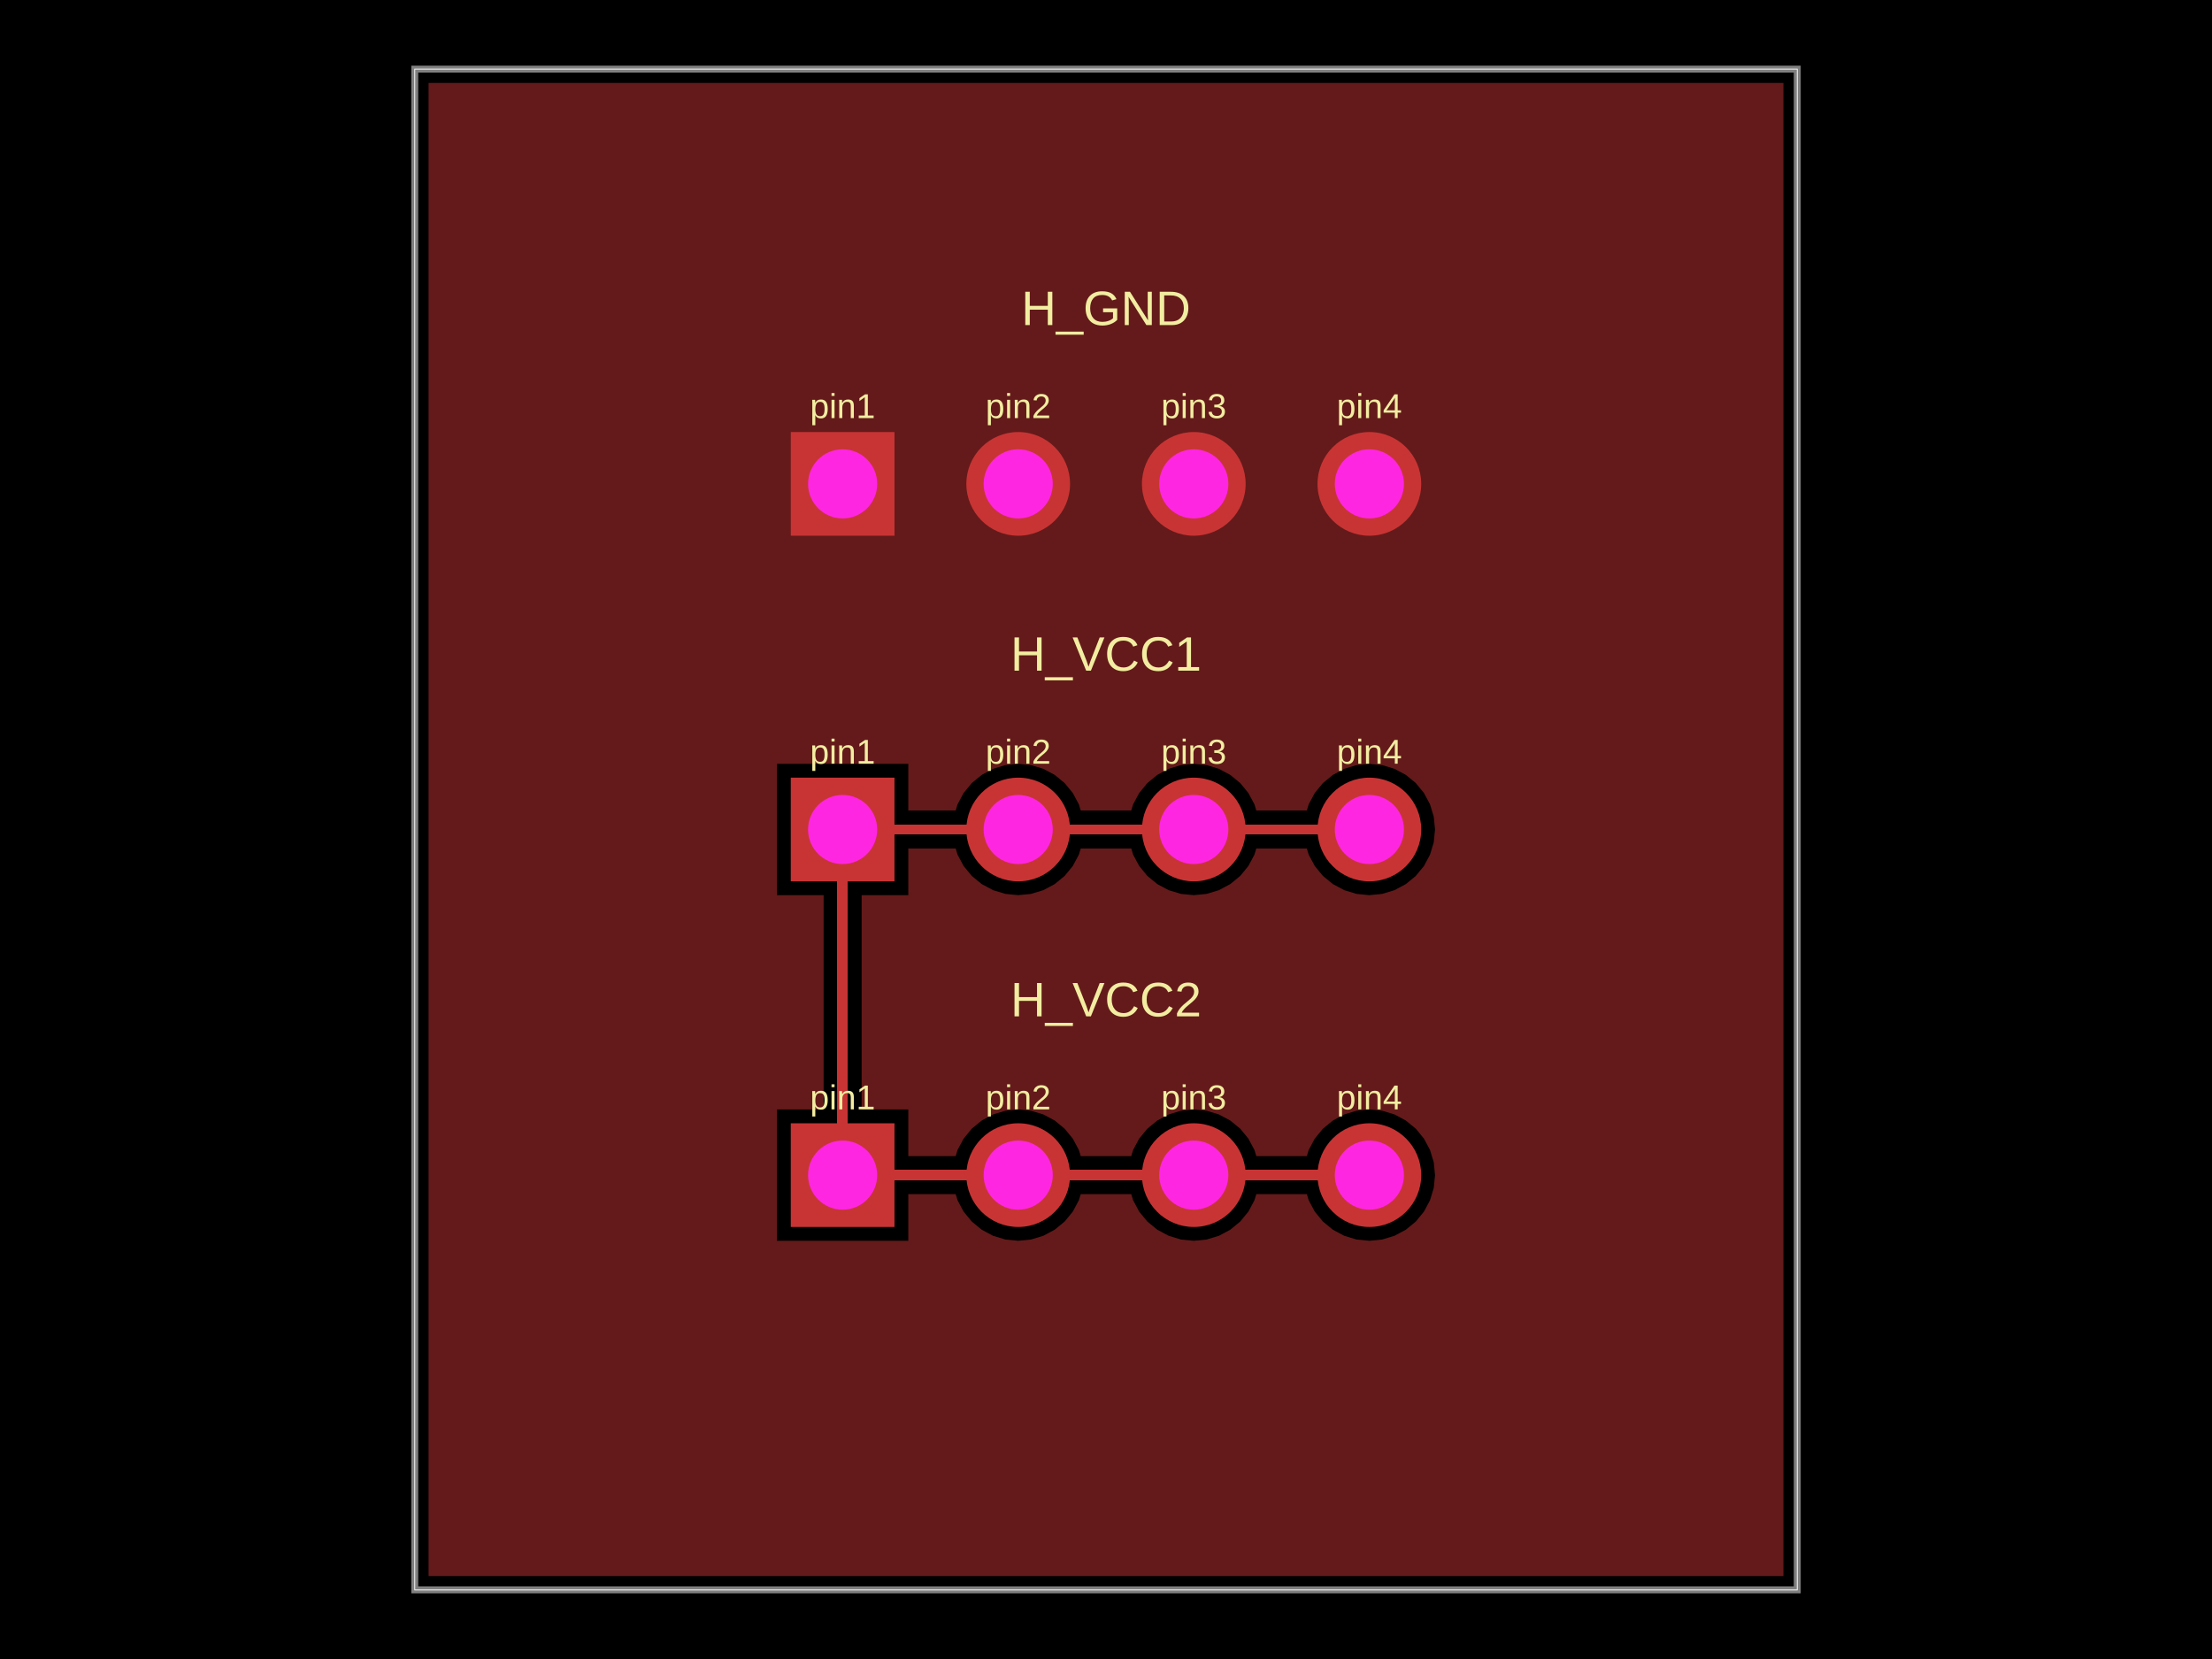
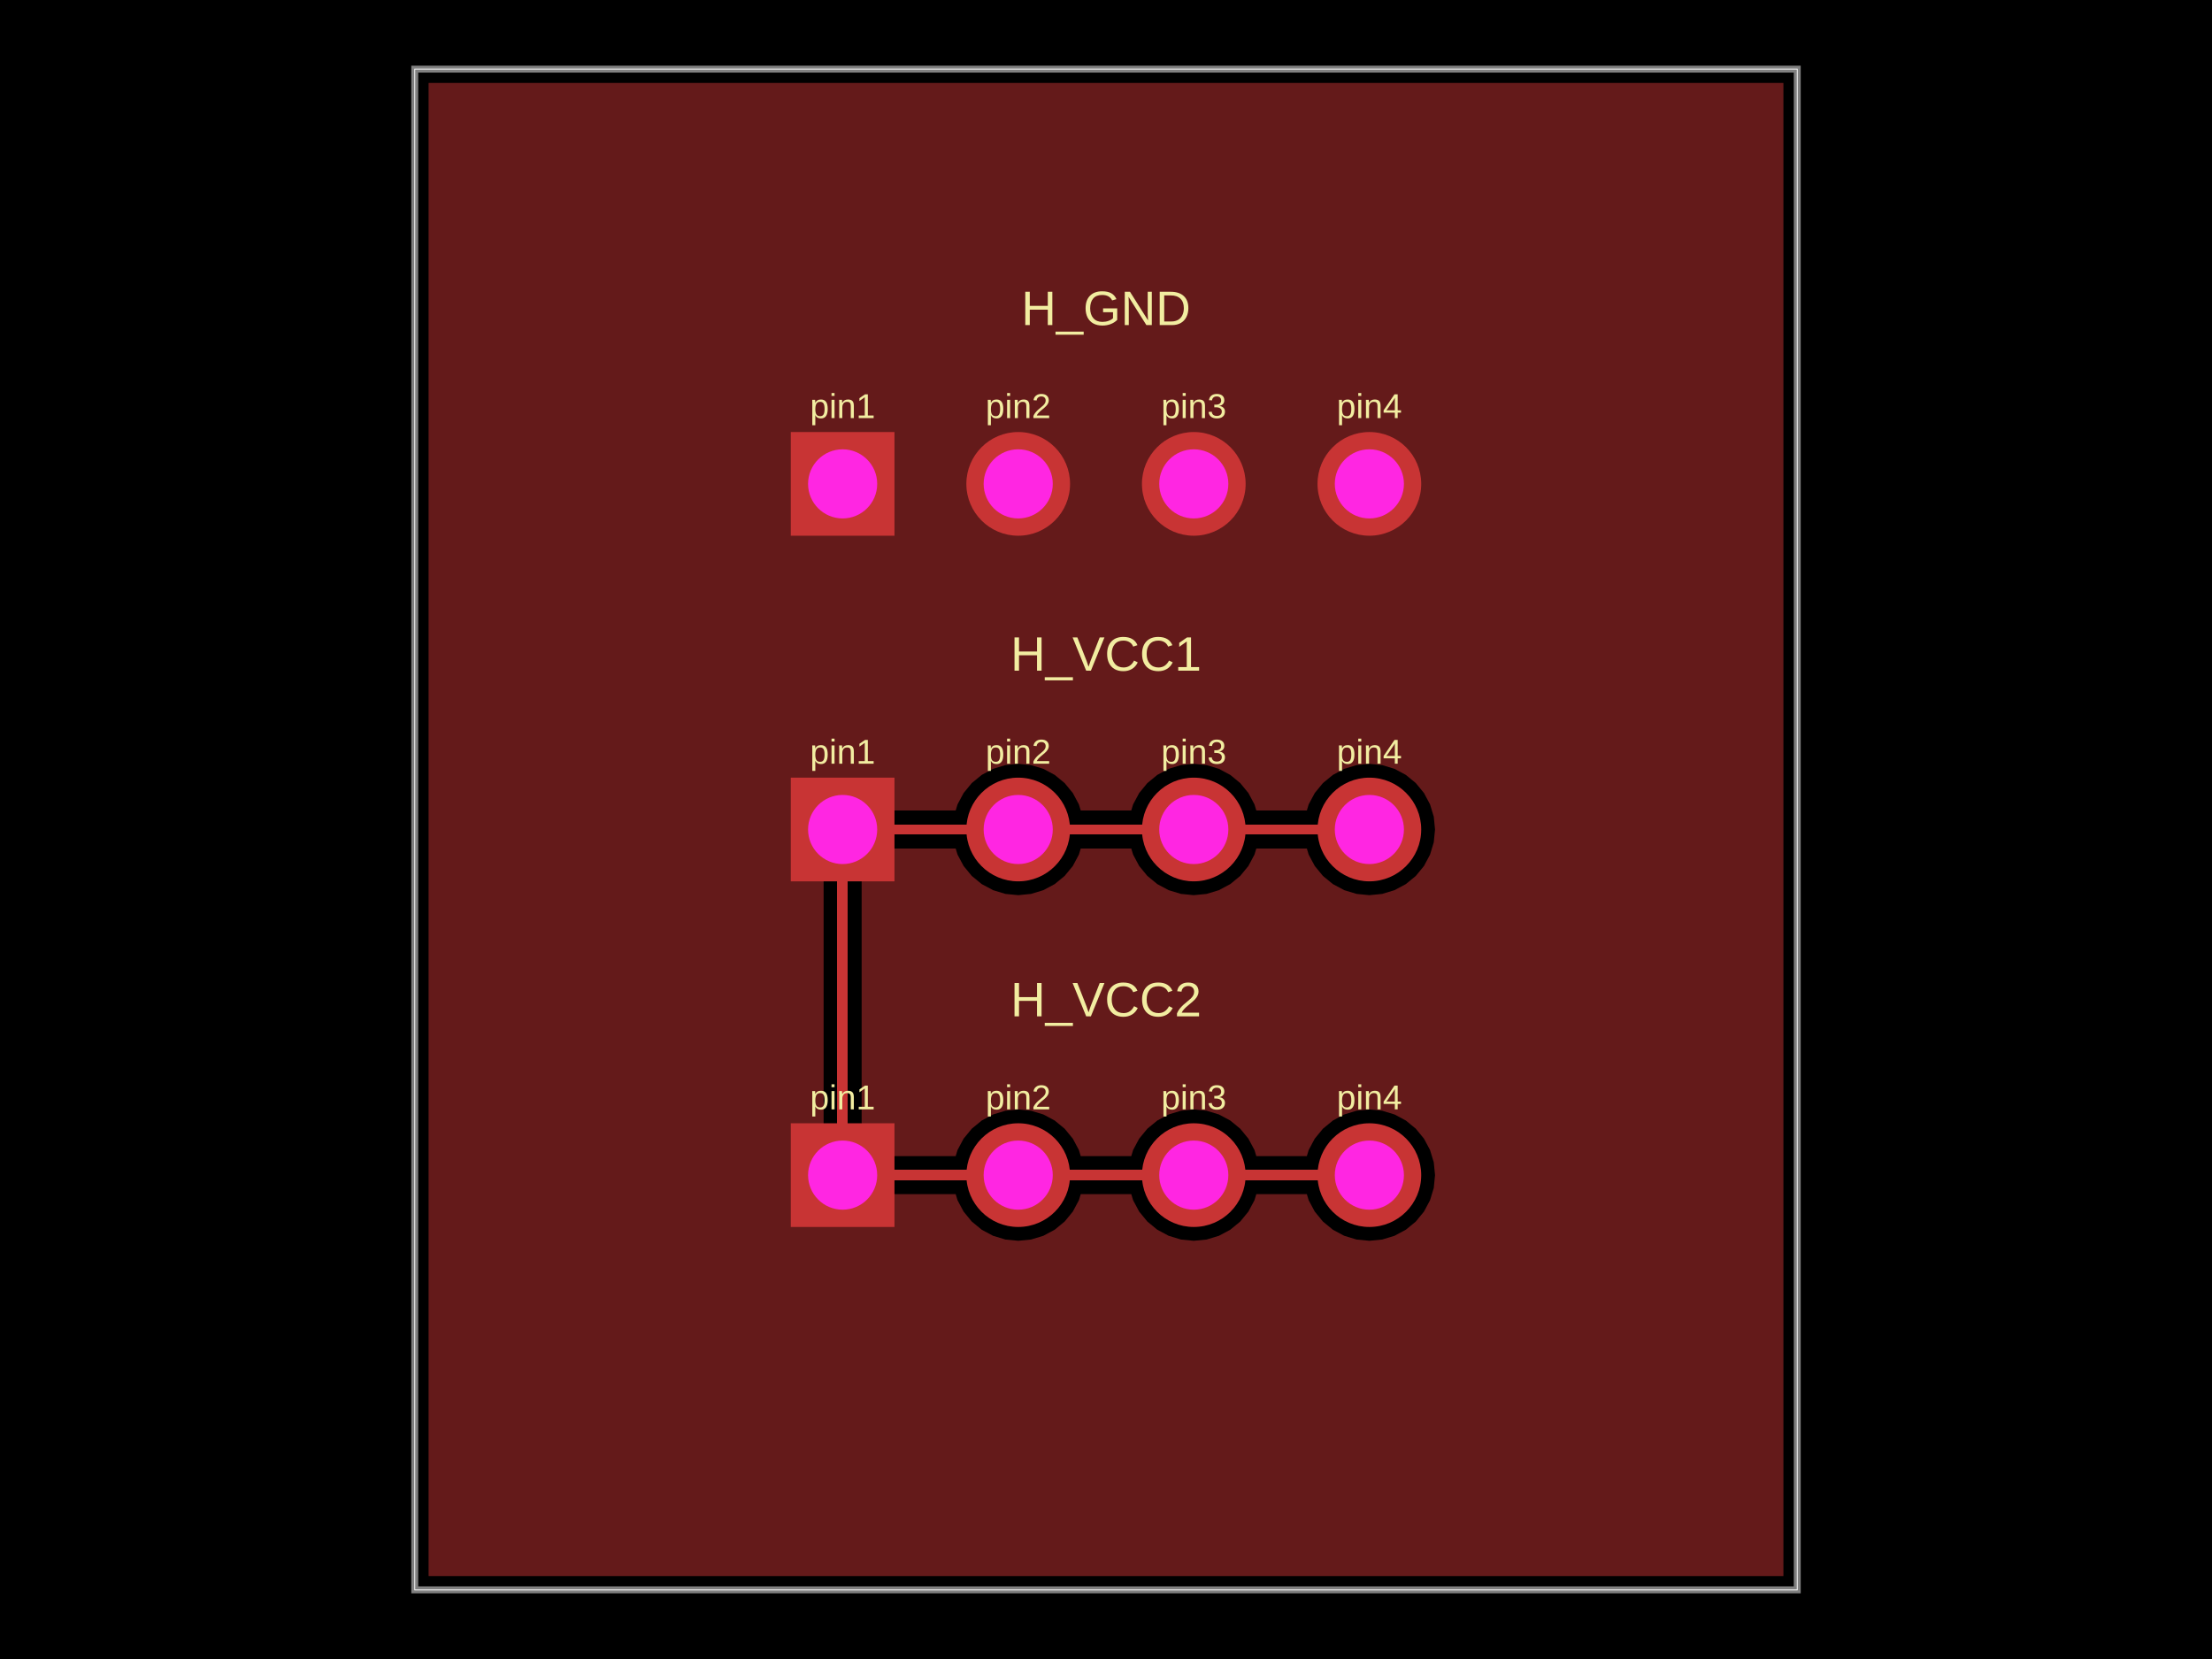
- <svg xmlns="http://www.w3.org/2000/svg" width="800" height="600" data-software-used-string="@tscircuit/core@0.0.1175">
+ <svg xmlns="http://www.w3.org/2000/svg" width="800" height="600" data-software-used-string="@tscircuit/core@0.0.1176">
  <style />
  <rect class="boundary" x="0" y="0" fill="#000" width="800" height="600" data-type="pcb_background" data-pcb-layer="global" />
  <rect class="pcb-boundary" fill="none" stroke="#fff" stroke-width="0.3" x="150" y="25" width="500" height="550" data-type="pcb_boundary" data-pcb-layer="global" />
  <path class="pcb-board" d="M 150 575 L 650 575 L 650 25 L 150 25 Z" fill="none" stroke="rgba(255, 255, 255, 0.5)" stroke-width="2.5" data-type="pcb_board" data-pcb-layer="board" />
  <path class="pcb-trace" stroke="rgb(200, 52, 52)" fill="none" d="M 368.25 300 L 304.75 300" stroke-width="3.75" stroke-linecap="round" stroke-linejoin="round" shape-rendering="crispEdges" data-type="pcb_trace" data-pcb-layer="top" />
  <path class="pcb-trace" stroke="rgb(200, 52, 52)" fill="none" d="M 304.75 300 L 304.75 300" stroke-width="3.75" stroke-linecap="round" stroke-linejoin="round" shape-rendering="crispEdges" data-type="pcb_trace" data-pcb-layer="top" />
  <path class="pcb-trace" stroke="rgb(200, 52, 52)" fill="none" d="M 368.25 425 L 304.75 425" stroke-width="3.75" stroke-linecap="round" stroke-linejoin="round" shape-rendering="crispEdges" data-type="pcb_trace" data-pcb-layer="top" />
  <path class="pcb-trace" stroke="rgb(200, 52, 52)" fill="none" d="M 304.75 425 L 304.75 425" stroke-width="3.75" stroke-linecap="round" stroke-linejoin="round" shape-rendering="crispEdges" data-type="pcb_trace" data-pcb-layer="top" />
  <path class="pcb-trace" stroke="rgb(200, 52, 52)" fill="none" d="M 431.75 300 L 368.25 300" stroke-width="3.75" stroke-linecap="round" stroke-linejoin="round" shape-rendering="crispEdges" data-type="pcb_trace" data-pcb-layer="top" />
  <path class="pcb-trace" stroke="rgb(200, 52, 52)" fill="none" d="M 368.25 300 L 368.25 300" stroke-width="3.75" stroke-linecap="round" stroke-linejoin="round" shape-rendering="crispEdges" data-type="pcb_trace" data-pcb-layer="top" />
  <path class="pcb-trace" stroke="rgb(200, 52, 52)" fill="none" d="M 431.75 425 L 368.25 425" stroke-width="3.75" stroke-linecap="round" stroke-linejoin="round" shape-rendering="crispEdges" data-type="pcb_trace" data-pcb-layer="top" />
  <path class="pcb-trace" stroke="rgb(200, 52, 52)" fill="none" d="M 368.25 425 L 368.25 425" stroke-width="3.75" stroke-linecap="round" stroke-linejoin="round" shape-rendering="crispEdges" data-type="pcb_trace" data-pcb-layer="top" />
  <path class="pcb-trace" stroke="rgb(200, 52, 52)" fill="none" d="M 495.25 300 L 431.75 300" stroke-width="3.75" stroke-linecap="round" stroke-linejoin="round" shape-rendering="crispEdges" data-type="pcb_trace" data-pcb-layer="top" />
  <path class="pcb-trace" stroke="rgb(200, 52, 52)" fill="none" d="M 431.75 300 L 431.75 300" stroke-width="3.75" stroke-linecap="round" stroke-linejoin="round" shape-rendering="crispEdges" data-type="pcb_trace" data-pcb-layer="top" />
  <path class="pcb-trace" stroke="rgb(200, 52, 52)" fill="none" d="M 495.25 425 L 431.75 425" stroke-width="3.75" stroke-linecap="round" stroke-linejoin="round" shape-rendering="crispEdges" data-type="pcb_trace" data-pcb-layer="top" />
  <path class="pcb-trace" stroke="rgb(200, 52, 52)" fill="none" d="M 431.75 425 L 431.75 425" stroke-width="3.75" stroke-linecap="round" stroke-linejoin="round" shape-rendering="crispEdges" data-type="pcb_trace" data-pcb-layer="top" />
  <path class="pcb-trace" stroke="rgb(200, 52, 52)" fill="none" d="M 304.75 425 L 304.75 300" stroke-width="3.75" stroke-linecap="round" stroke-linejoin="round" shape-rendering="crispEdges" data-type="pcb_trace" data-pcb-layer="top" />
  <path class="pcb-trace" stroke="rgb(200, 52, 52)" fill="none" d="M 304.75 300 L 304.75 300" stroke-width="3.75" stroke-linecap="round" stroke-linejoin="round" shape-rendering="crispEdges" data-type="pcb_trace" data-pcb-layer="top" />
  <path class="pcb-trace" stroke="rgb(200, 52, 52)" fill="none" d="M 304.75 175 L 304.75 175" stroke-width="3.75" stroke-linecap="round" stroke-linejoin="round" shape-rendering="crispEdges" data-type="pcb_trace" data-pcb-layer="top" />
  <path class="pcb-trace" stroke="rgb(200, 52, 52)" fill="none" d="M 368.25 175 L 368.25 175" stroke-width="3.75" stroke-linecap="round" stroke-linejoin="round" shape-rendering="crispEdges" data-type="pcb_trace" data-pcb-layer="top" />
  <path class="pcb-trace" stroke="rgb(200, 52, 52)" fill="none" d="M 431.75 175 L 431.75 175" stroke-width="3.75" stroke-linecap="round" stroke-linejoin="round" shape-rendering="crispEdges" data-type="pcb_trace" data-pcb-layer="top" />
-   <path class="pcb-copper-pour pcb-copper-pour-brep" d="M 155 570 L 155 30 L 645 30 L 645 570 L 155 570 Z M 297.875 323.75 L 297.875 401.25 L 281 401.25 L 281 448.75 L 328.5 448.75 L 328.5 431.875 L 345.636 431.875 L 346.308 434.089 L 348.503 438.195 L 351.456 441.794 L 355.055 444.747 L 359.161 446.942 L 363.617 448.294 L 368.25 448.75 L 372.883 448.294 L 377.339 446.942 L 381.445 444.747 L 385.044 441.794 L 387.997 438.195 L 390.192 434.089 L 390.864 431.875 L 409.136 431.875 L 409.808 434.089 L 412.003 438.195 L 414.956 441.794 L 418.555 444.747 L 422.661 446.942 L 427.117 448.294 L 431.75 448.75 L 436.383 448.294 L 440.839 446.942 L 444.945 444.747 L 448.544 441.794 L 451.497 438.195 L 453.692 434.089 L 454.364 431.875 L 472.636 431.875 L 473.308 434.089 L 475.503 438.195 L 478.456 441.794 L 482.055 444.747 L 486.161 446.942 L 490.617 448.294 L 495.25 448.75 L 499.883 448.294 L 504.339 446.942 L 508.445 444.747 L 512.044 441.794 L 514.997 438.195 L 517.192 434.089 L 518.544 429.633 L 519 425 L 518.544 420.367 L 517.192 415.911 L 514.997 411.805 L 512.044 408.206 L 508.445 405.253 L 504.339 403.058 L 499.883 401.706 L 495.25 401.25 L 490.617 401.706 L 486.161 403.058 L 482.055 405.253 L 478.456 408.206 L 475.503 411.805 L 473.308 415.911 L 472.636 418.125 L 454.364 418.125 L 453.692 415.911 L 451.497 411.805 L 448.544 408.206 L 444.945 405.253 L 440.839 403.058 L 436.383 401.706 L 431.75 401.25 L 427.117 401.706 L 422.661 403.058 L 418.555 405.253 L 414.956 408.206 L 412.003 411.805 L 409.808 415.911 L 409.136 418.125 L 390.864 418.125 L 390.192 415.911 L 387.997 411.805 L 385.044 408.206 L 381.445 405.253 L 377.339 403.058 L 372.883 401.706 L 368.25 401.25 L 363.617 401.706 L 359.161 403.058 L 355.055 405.253 L 351.456 408.206 L 348.503 411.805 L 346.308 415.911 L 345.636 418.125 L 328.5 418.125 L 328.5 401.25 L 311.625 401.25 L 311.625 323.75 L 328.5 323.75 L 328.5 306.875 L 345.636 306.875 L 346.308 309.089 L 348.503 313.195 L 351.456 316.794 L 355.055 319.747 L 359.161 321.942 L 363.617 323.294 L 368.25 323.75 L 372.883 323.294 L 377.339 321.942 L 381.445 319.747 L 385.044 316.794 L 387.997 313.195 L 390.192 309.089 L 390.864 306.875 L 409.136 306.875 L 409.808 309.089 L 412.003 313.195 L 414.956 316.794 L 418.555 319.747 L 422.661 321.942 L 427.117 323.294 L 431.75 323.75 L 436.383 323.294 L 440.839 321.942 L 444.945 319.747 L 448.544 316.794 L 451.497 313.195 L 453.692 309.089 L 454.364 306.875 L 472.636 306.875 L 473.308 309.089 L 475.503 313.195 L 478.456 316.794 L 482.055 319.747 L 486.161 321.942 L 490.617 323.294 L 495.25 323.75 L 499.883 323.294 L 504.339 321.942 L 508.445 319.747 L 512.044 316.794 L 514.997 313.195 L 517.192 309.089 L 518.544 304.633 L 519 300 L 518.544 295.367 L 517.192 290.911 L 514.997 286.805 L 512.044 283.206 L 508.445 280.253 L 504.339 278.058 L 499.883 276.706 L 495.25 276.25 L 490.617 276.706 L 486.161 278.058 L 482.055 280.253 L 478.456 283.206 L 475.503 286.805 L 473.308 290.911 L 472.636 293.125 L 454.364 293.125 L 453.692 290.911 L 451.497 286.805 L 448.544 283.206 L 444.945 280.253 L 440.839 278.058 L 436.383 276.706 L 431.75 276.25 L 427.117 276.706 L 422.661 278.058 L 418.555 280.253 L 414.956 283.206 L 412.003 286.805 L 409.808 290.911 L 409.136 293.125 L 390.864 293.125 L 390.192 290.911 L 387.997 286.805 L 385.044 283.206 L 381.445 280.253 L 377.339 278.058 L 372.883 276.706 L 368.25 276.25 L 363.617 276.706 L 359.161 278.058 L 355.055 280.253 L 351.456 283.206 L 348.503 286.805 L 346.308 290.911 L 345.636 293.125 L 328.5 293.125 L 328.5 276.25 L 281 276.25 L 281 323.75 L 297.875 323.75 Z" fill="rgb(200, 52, 52)" fill-rule="evenodd" fill-opacity="0.5" data-type="pcb_copper_pour" data-pcb-layer="top" />
+   <path class="pcb-copper-pour pcb-copper-pour-brep" d="M 155 570 L 155 30 L 645 30 L 645 570 L 155 570 Z M 297.875 425 L 298.007 426.341 L 298.398 427.631 L 299.034 428.82 L 299.889 429.861 L 300.93 430.716 L 302.119 431.352 L 303.409 431.743 L 304.75 431.875 L 345.636 431.875 L 346.308 434.089 L 348.503 438.195 L 351.456 441.794 L 355.055 444.747 L 359.161 446.942 L 363.617 448.294 L 368.25 448.75 L 372.883 448.294 L 377.339 446.942 L 381.445 444.747 L 385.044 441.794 L 387.997 438.195 L 390.192 434.089 L 390.864 431.875 L 409.136 431.875 L 409.808 434.089 L 412.003 438.195 L 414.956 441.794 L 418.555 444.747 L 422.661 446.942 L 427.117 448.294 L 431.75 448.75 L 436.383 448.294 L 440.839 446.942 L 444.945 444.747 L 448.544 441.794 L 451.497 438.195 L 453.692 434.089 L 454.364 431.875 L 472.636 431.875 L 473.308 434.089 L 475.503 438.195 L 478.456 441.794 L 482.055 444.747 L 486.161 446.942 L 490.617 448.294 L 495.25 448.75 L 499.883 448.294 L 504.339 446.942 L 508.445 444.747 L 512.044 441.794 L 514.997 438.195 L 517.192 434.089 L 518.544 429.633 L 519 425 L 518.544 420.367 L 517.192 415.911 L 514.997 411.805 L 512.044 408.206 L 508.445 405.253 L 504.339 403.058 L 499.883 401.706 L 495.25 401.25 L 490.617 401.706 L 486.161 403.058 L 482.055 405.253 L 478.456 408.206 L 475.503 411.805 L 473.308 415.911 L 472.636 418.125 L 454.364 418.125 L 453.692 415.911 L 451.497 411.805 L 448.544 408.206 L 444.945 405.253 L 440.839 403.058 L 436.383 401.706 L 431.75 401.25 L 427.117 401.706 L 422.661 403.058 L 418.555 405.253 L 414.956 408.206 L 412.003 411.805 L 409.808 415.911 L 409.136 418.125 L 390.864 418.125 L 390.192 415.911 L 387.997 411.805 L 385.044 408.206 L 381.445 405.253 L 377.339 403.058 L 372.883 401.706 L 368.25 401.25 L 363.617 401.706 L 359.161 403.058 L 355.055 405.253 L 351.456 408.206 L 348.503 411.805 L 346.308 415.911 L 345.636 418.125 L 311.625 418.125 L 311.625 306.875 L 345.636 306.875 L 346.308 309.089 L 348.503 313.195 L 351.456 316.794 L 355.055 319.747 L 359.161 321.942 L 363.617 323.294 L 368.25 323.75 L 372.883 323.294 L 377.339 321.942 L 381.445 319.747 L 385.044 316.794 L 387.997 313.195 L 390.192 309.089 L 390.864 306.875 L 409.136 306.875 L 409.808 309.089 L 412.003 313.195 L 414.956 316.794 L 418.555 319.747 L 422.661 321.942 L 427.117 323.294 L 431.75 323.75 L 436.383 323.294 L 440.839 321.942 L 444.945 319.747 L 448.544 316.794 L 451.497 313.195 L 453.692 309.089 L 454.364 306.875 L 472.636 306.875 L 473.308 309.089 L 475.503 313.195 L 478.456 316.794 L 482.055 319.747 L 486.161 321.942 L 490.617 323.294 L 495.25 323.75 L 499.883 323.294 L 504.339 321.942 L 508.445 319.747 L 512.044 316.794 L 514.997 313.195 L 517.192 309.089 L 518.544 304.633 L 519 300 L 518.544 295.367 L 517.192 290.911 L 514.997 286.805 L 512.044 283.206 L 508.445 280.253 L 504.339 278.058 L 499.883 276.706 L 495.25 276.25 L 490.617 276.706 L 486.161 278.058 L 482.055 280.253 L 478.456 283.206 L 475.503 286.805 L 473.308 290.911 L 472.636 293.125 L 454.364 293.125 L 453.692 290.911 L 451.497 286.805 L 448.544 283.206 L 444.945 280.253 L 440.839 278.058 L 436.383 276.706 L 431.75 276.25 L 427.117 276.706 L 422.661 278.058 L 418.555 280.253 L 414.956 283.206 L 412.003 286.805 L 409.808 290.911 L 409.136 293.125 L 390.864 293.125 L 390.192 290.911 L 387.997 286.805 L 385.044 283.206 L 381.445 280.253 L 377.339 278.058 L 372.883 276.706 L 368.25 276.25 L 363.617 276.706 L 359.161 278.058 L 355.055 280.253 L 351.456 283.206 L 348.503 286.805 L 346.308 290.911 L 345.636 293.125 L 304.75 293.125 L 303.409 293.257 L 302.119 293.648 L 300.93 294.284 L 299.889 295.139 L 299.034 296.18 L 298.398 297.369 L 298.007 298.659 L 297.875 300 L 297.875 425 Z" fill="rgb(200, 52, 52)" fill-rule="evenodd" fill-opacity="0.5" data-type="pcb_copper_pour" data-pcb-layer="top" />
  <text x="0" y="0" dx="0" dy="0" fill="#f2eda1" font-family="Arial, sans-serif" font-size="12.5" text-anchor="middle" dominant-baseline="central" transform="matrix(1,0,0,1,304.75,146.875)" class="pcb-silkscreen-text pcb-silkscreen-top" data-pcb-silkscreen-text-id="pcb_component_0" stroke="none" data-type="pcb_silkscreen_text" data-pcb-layer="top">pin1</text>
  <text x="0" y="0" dx="0" dy="0" fill="#f2eda1" font-family="Arial, sans-serif" font-size="12.5" text-anchor="middle" dominant-baseline="central" transform="matrix(1,0,0,1,368.25,146.875)" class="pcb-silkscreen-text pcb-silkscreen-top" data-pcb-silkscreen-text-id="pcb_component_0" stroke="none" data-type="pcb_silkscreen_text" data-pcb-layer="top">pin2</text>
  <text x="0" y="0" dx="0" dy="0" fill="#f2eda1" font-family="Arial, sans-serif" font-size="12.5" text-anchor="middle" dominant-baseline="central" transform="matrix(1,0,0,1,431.75,146.875)" class="pcb-silkscreen-text pcb-silkscreen-top" data-pcb-silkscreen-text-id="pcb_component_0" stroke="none" data-type="pcb_silkscreen_text" data-pcb-layer="top">pin3</text>
  <text x="0" y="0" dx="0" dy="0" fill="#f2eda1" font-family="Arial, sans-serif" font-size="12.5" text-anchor="middle" dominant-baseline="central" transform="matrix(1,0,0,1,495.25,146.875)" class="pcb-silkscreen-text pcb-silkscreen-top" data-pcb-silkscreen-text-id="pcb_component_0" stroke="none" data-type="pcb_silkscreen_text" data-pcb-layer="top">pin4</text>
  <text x="0" y="0" dx="0" dy="0" fill="#f2eda1" font-family="Arial, sans-serif" font-size="17.5" text-anchor="middle" dominant-baseline="central" transform="matrix(1,0,0,1,400,111.5)" class="pcb-silkscreen-text pcb-silkscreen-top" data-pcb-silkscreen-text-id="pcb_component_0" stroke="none" data-type="pcb_silkscreen_text" data-pcb-layer="top">H_GND</text>
  <text x="0" y="0" dx="0" dy="0" fill="#f2eda1" font-family="Arial, sans-serif" font-size="12.5" text-anchor="middle" dominant-baseline="central" transform="matrix(1,0,0,1,304.75,271.875)" class="pcb-silkscreen-text pcb-silkscreen-top" data-pcb-silkscreen-text-id="pcb_component_1" stroke="none" data-type="pcb_silkscreen_text" data-pcb-layer="top">pin1</text>
  <text x="0" y="0" dx="0" dy="0" fill="#f2eda1" font-family="Arial, sans-serif" font-size="12.5" text-anchor="middle" dominant-baseline="central" transform="matrix(1,0,0,1,368.25,271.875)" class="pcb-silkscreen-text pcb-silkscreen-top" data-pcb-silkscreen-text-id="pcb_component_1" stroke="none" data-type="pcb_silkscreen_text" data-pcb-layer="top">pin2</text>
  <text x="0" y="0" dx="0" dy="0" fill="#f2eda1" font-family="Arial, sans-serif" font-size="12.5" text-anchor="middle" dominant-baseline="central" transform="matrix(1,0,0,1,431.75,271.875)" class="pcb-silkscreen-text pcb-silkscreen-top" data-pcb-silkscreen-text-id="pcb_component_1" stroke="none" data-type="pcb_silkscreen_text" data-pcb-layer="top">pin3</text>
  <text x="0" y="0" dx="0" dy="0" fill="#f2eda1" font-family="Arial, sans-serif" font-size="12.5" text-anchor="middle" dominant-baseline="central" transform="matrix(1,0,0,1,495.25,271.875)" class="pcb-silkscreen-text pcb-silkscreen-top" data-pcb-silkscreen-text-id="pcb_component_1" stroke="none" data-type="pcb_silkscreen_text" data-pcb-layer="top">pin4</text>
  <text x="0" y="0" dx="0" dy="0" fill="#f2eda1" font-family="Arial, sans-serif" font-size="17.5" text-anchor="middle" dominant-baseline="central" transform="matrix(1,0,0,1,400,236.5)" class="pcb-silkscreen-text pcb-silkscreen-top" data-pcb-silkscreen-text-id="pcb_component_1" stroke="none" data-type="pcb_silkscreen_text" data-pcb-layer="top">H_VCC1</text>
  <text x="0" y="0" dx="0" dy="0" fill="#f2eda1" font-family="Arial, sans-serif" font-size="12.5" text-anchor="middle" dominant-baseline="central" transform="matrix(1,0,0,1,304.75,396.875)" class="pcb-silkscreen-text pcb-silkscreen-top" data-pcb-silkscreen-text-id="pcb_component_2" stroke="none" data-type="pcb_silkscreen_text" data-pcb-layer="top">pin1</text>
  <text x="0" y="0" dx="0" dy="0" fill="#f2eda1" font-family="Arial, sans-serif" font-size="12.5" text-anchor="middle" dominant-baseline="central" transform="matrix(1,0,0,1,368.25,396.875)" class="pcb-silkscreen-text pcb-silkscreen-top" data-pcb-silkscreen-text-id="pcb_component_2" stroke="none" data-type="pcb_silkscreen_text" data-pcb-layer="top">pin2</text>
  <text x="0" y="0" dx="0" dy="0" fill="#f2eda1" font-family="Arial, sans-serif" font-size="12.5" text-anchor="middle" dominant-baseline="central" transform="matrix(1,0,0,1,431.75,396.875)" class="pcb-silkscreen-text pcb-silkscreen-top" data-pcb-silkscreen-text-id="pcb_component_2" stroke="none" data-type="pcb_silkscreen_text" data-pcb-layer="top">pin3</text>
  <text x="0" y="0" dx="0" dy="0" fill="#f2eda1" font-family="Arial, sans-serif" font-size="12.5" text-anchor="middle" dominant-baseline="central" transform="matrix(1,0,0,1,495.25,396.875)" class="pcb-silkscreen-text pcb-silkscreen-top" data-pcb-silkscreen-text-id="pcb_component_2" stroke="none" data-type="pcb_silkscreen_text" data-pcb-layer="top">pin4</text>
  <text x="0" y="0" dx="0" dy="0" fill="#f2eda1" font-family="Arial, sans-serif" font-size="17.5" text-anchor="middle" dominant-baseline="central" transform="matrix(1,0,0,1,400,361.5)" class="pcb-silkscreen-text pcb-silkscreen-top" data-pcb-silkscreen-text-id="pcb_component_2" stroke="none" data-type="pcb_silkscreen_text" data-pcb-layer="top">H_VCC2</text>
  <g data-type="pcb_plated_hole" data-pcb-layer="through">
    <rect class="pcb-hole-outer-pad" fill="rgb(200, 52, 52)" x="286" y="156.25" width="37.5" height="37.5" data-type="pcb_plated_hole" data-pcb-layer="top" />
    <circle class="pcb-hole-inner" fill="#FF26E2" cx="304.75" cy="175" r="12.5" data-type="pcb_plated_hole_drill" data-pcb-layer="drill" />
  </g>
  <g data-type="pcb_plated_hole" data-pcb-layer="through">
    <circle class="pcb-hole-outer" fill="rgb(200, 52, 52)" cx="368.25" cy="175" r="18.75" data-type="pcb_plated_hole" data-pcb-layer="top" />
    <circle class="pcb-hole-inner" fill="#FF26E2" cx="368.25" cy="175" r="12.5" data-type="pcb_plated_hole_drill" data-pcb-layer="drill" />
  </g>
  <g data-type="pcb_plated_hole" data-pcb-layer="through">
    <circle class="pcb-hole-outer" fill="rgb(200, 52, 52)" cx="431.75" cy="175" r="18.75" data-type="pcb_plated_hole" data-pcb-layer="top" />
    <circle class="pcb-hole-inner" fill="#FF26E2" cx="431.75" cy="175" r="12.5" data-type="pcb_plated_hole_drill" data-pcb-layer="drill" />
  </g>
  <g data-type="pcb_plated_hole" data-pcb-layer="through">
    <circle class="pcb-hole-outer" fill="rgb(200, 52, 52)" cx="495.25" cy="175" r="18.75" data-type="pcb_plated_hole" data-pcb-layer="top" />
    <circle class="pcb-hole-inner" fill="#FF26E2" cx="495.25" cy="175" r="12.5" data-type="pcb_plated_hole_drill" data-pcb-layer="drill" />
  </g>
  <g data-type="pcb_plated_hole" data-pcb-layer="through">
    <rect class="pcb-hole-outer-pad" fill="rgb(200, 52, 52)" x="286" y="281.25" width="37.5" height="37.5" data-type="pcb_plated_hole" data-pcb-layer="top" />
    <circle class="pcb-hole-inner" fill="#FF26E2" cx="304.75" cy="300" r="12.5" data-type="pcb_plated_hole_drill" data-pcb-layer="drill" />
  </g>
  <g data-type="pcb_plated_hole" data-pcb-layer="through">
    <circle class="pcb-hole-outer" fill="rgb(200, 52, 52)" cx="368.25" cy="300" r="18.75" data-type="pcb_plated_hole" data-pcb-layer="top" />
    <circle class="pcb-hole-inner" fill="#FF26E2" cx="368.25" cy="300" r="12.5" data-type="pcb_plated_hole_drill" data-pcb-layer="drill" />
  </g>
  <g data-type="pcb_plated_hole" data-pcb-layer="through">
    <circle class="pcb-hole-outer" fill="rgb(200, 52, 52)" cx="431.75" cy="300" r="18.75" data-type="pcb_plated_hole" data-pcb-layer="top" />
    <circle class="pcb-hole-inner" fill="#FF26E2" cx="431.75" cy="300" r="12.5" data-type="pcb_plated_hole_drill" data-pcb-layer="drill" />
  </g>
  <g data-type="pcb_plated_hole" data-pcb-layer="through">
    <circle class="pcb-hole-outer" fill="rgb(200, 52, 52)" cx="495.25" cy="300" r="18.75" data-type="pcb_plated_hole" data-pcb-layer="top" />
    <circle class="pcb-hole-inner" fill="#FF26E2" cx="495.25" cy="300" r="12.5" data-type="pcb_plated_hole_drill" data-pcb-layer="drill" />
  </g>
  <g data-type="pcb_plated_hole" data-pcb-layer="through">
    <rect class="pcb-hole-outer-pad" fill="rgb(200, 52, 52)" x="286" y="406.25" width="37.5" height="37.5" data-type="pcb_plated_hole" data-pcb-layer="top" />
    <circle class="pcb-hole-inner" fill="#FF26E2" cx="304.75" cy="425" r="12.5" data-type="pcb_plated_hole_drill" data-pcb-layer="drill" />
  </g>
  <g data-type="pcb_plated_hole" data-pcb-layer="through">
    <circle class="pcb-hole-outer" fill="rgb(200, 52, 52)" cx="368.25" cy="425" r="18.75" data-type="pcb_plated_hole" data-pcb-layer="top" />
    <circle class="pcb-hole-inner" fill="#FF26E2" cx="368.25" cy="425" r="12.5" data-type="pcb_plated_hole_drill" data-pcb-layer="drill" />
  </g>
  <g data-type="pcb_plated_hole" data-pcb-layer="through">
    <circle class="pcb-hole-outer" fill="rgb(200, 52, 52)" cx="431.75" cy="425" r="18.75" data-type="pcb_plated_hole" data-pcb-layer="top" />
    <circle class="pcb-hole-inner" fill="#FF26E2" cx="431.75" cy="425" r="12.5" data-type="pcb_plated_hole_drill" data-pcb-layer="drill" />
  </g>
  <g data-type="pcb_plated_hole" data-pcb-layer="through">
    <circle class="pcb-hole-outer" fill="rgb(200, 52, 52)" cx="495.25" cy="425" r="18.75" data-type="pcb_plated_hole" data-pcb-layer="top" />
    <circle class="pcb-hole-inner" fill="#FF26E2" cx="495.25" cy="425" r="12.5" data-type="pcb_plated_hole_drill" data-pcb-layer="drill" />
  </g>
</svg>
